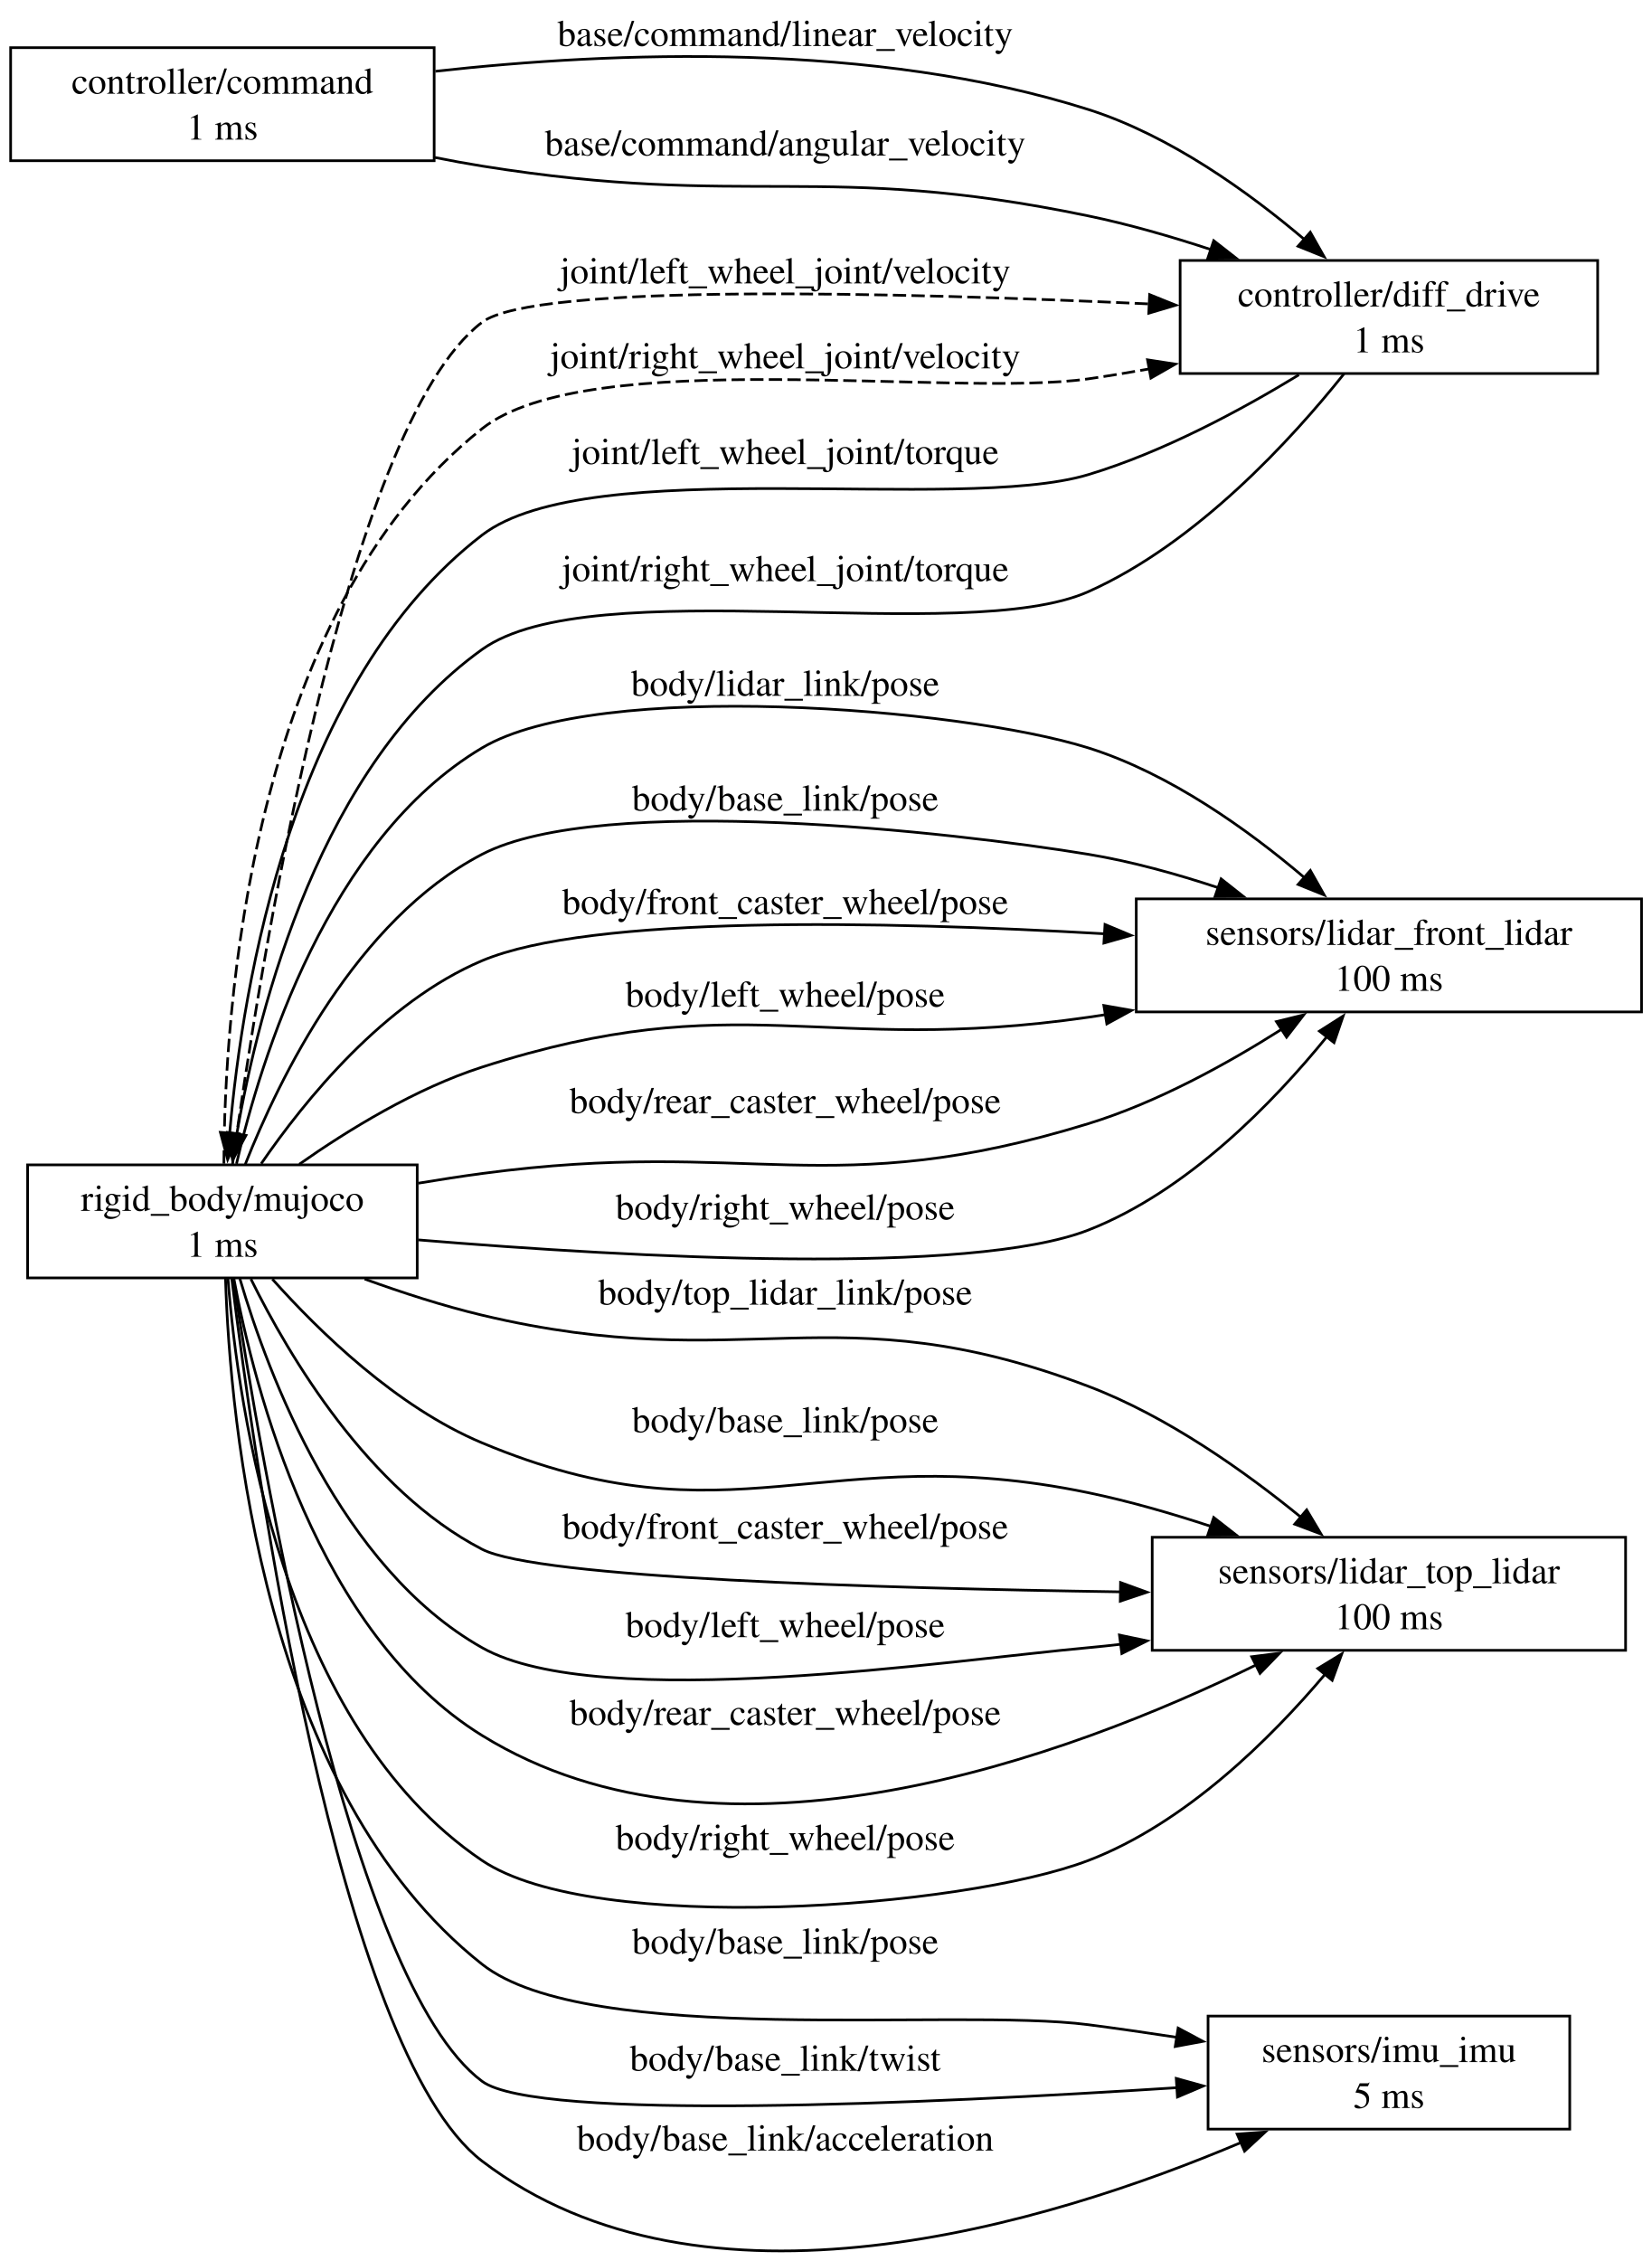
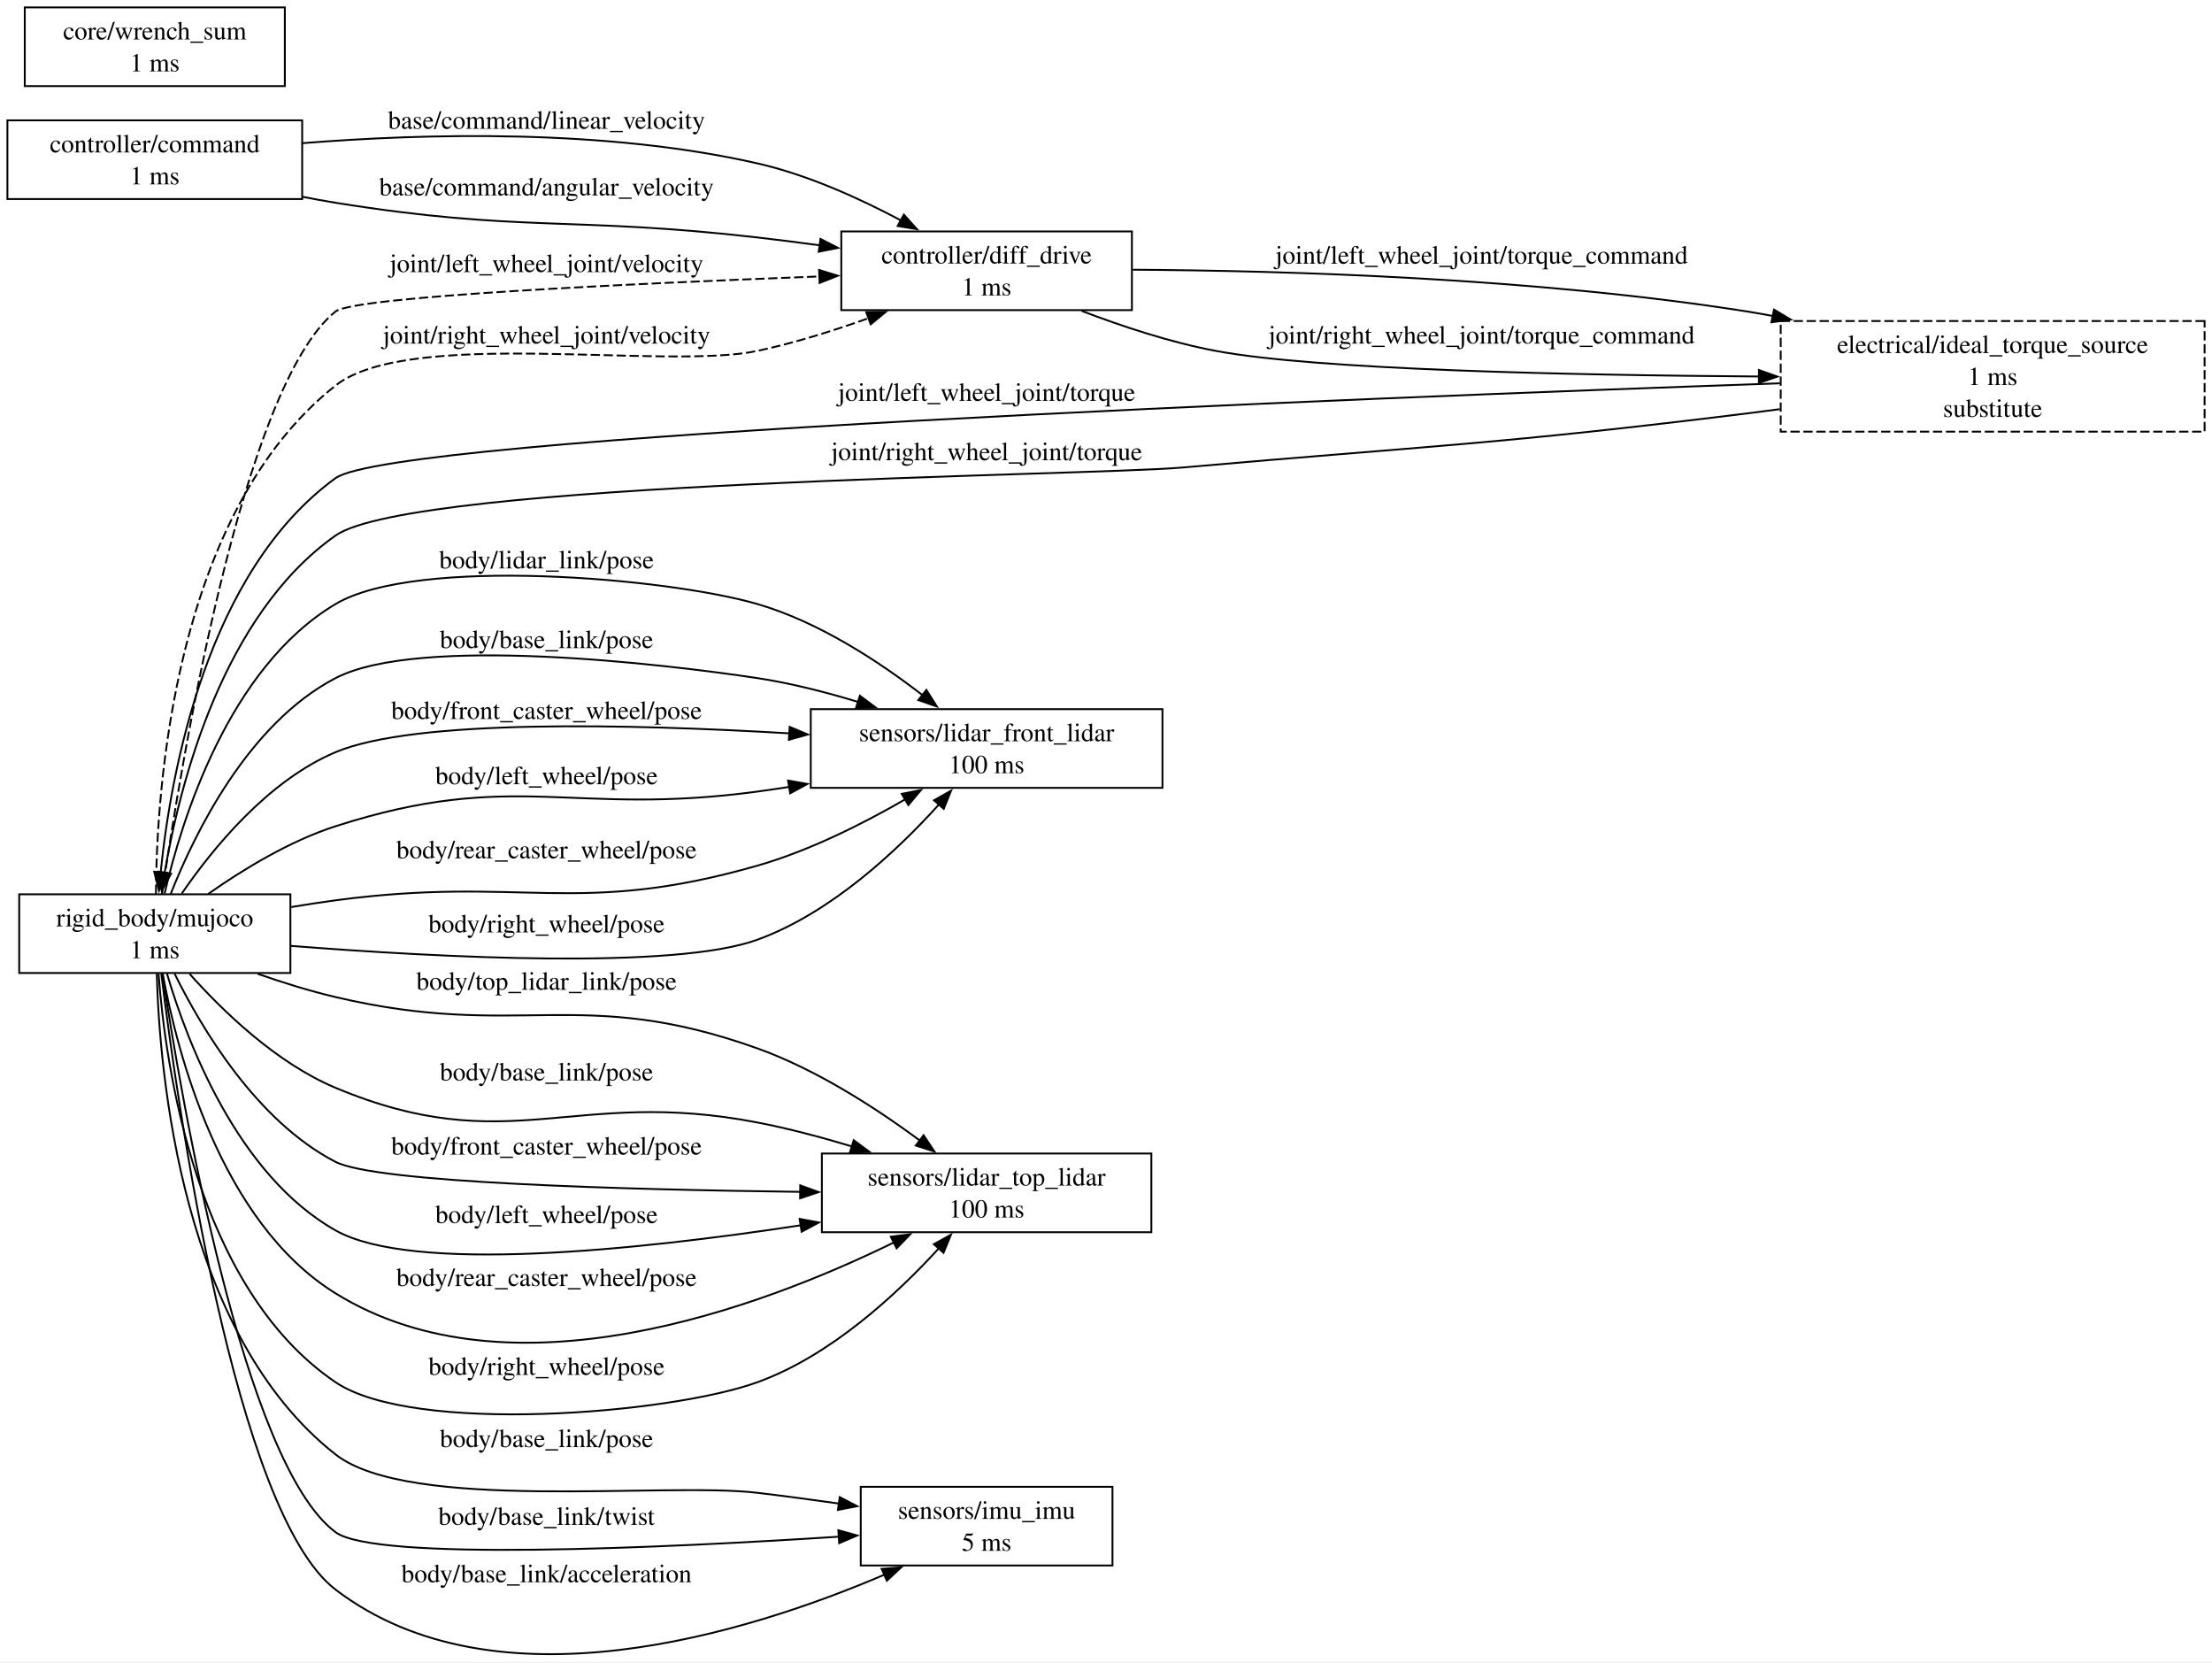
- <svg xmlns="http://www.w3.org/2000/svg" width="621pt" height="850pt" viewBox="0.00 0.00 621.00 850.00">
-   <g id="graph0" class="graph" transform="scale(1 1) rotate(0) translate(4 846.41)">
-     <polygon fill="white" stroke="none" points="-4,4 -4,-846.41 617.25,-846.41 617.25,4 -4,4" />
+ <svg xmlns="http://www.w3.org/2000/svg" width="1195pt" height="898pt" viewBox="0.00 0.00 1195.00 898.00">
+   <g id="graph0" class="graph" transform="scale(1 1) rotate(0) translate(4 893.56)">
+     <polygon fill="white" stroke="none" points="-4,4 -4,-893.56 1191,-893.56 1191,4 -4,4" />
    <g id="node1" class="node">
-       <polygon fill="none" stroke="black" points="152.88,-408.49 6.38,-408.49 6.38,-365.99 152.88,-365.99 152.88,-408.49" />
-       <text xml:space="preserve" text-anchor="middle" x="79.62" y="-391.19" font-family="Times,serif" font-size="14.00">rigid_body/mujoco</text>
-       <text xml:space="preserve" text-anchor="middle" x="79.62" y="-373.94" font-family="Times,serif" font-size="14.00">1 ms</text>
+       <polygon fill="none" stroke="black" points="152.88,-410.56 6.38,-410.56 6.38,-368.06 152.88,-368.06 152.88,-410.56" />
+       <text xml:space="preserve" text-anchor="middle" x="79.62" y="-393.26" font-family="Times,serif" font-size="14.00">rigid_body/mujoco</text>
+       <text xml:space="preserve" text-anchor="middle" x="79.62" y="-376.01" font-family="Times,serif" font-size="14.00">1 ms</text>
    </g>
    <g id="node3" class="node">
-       <polygon fill="none" stroke="black" points="596.75,-748.49 439.75,-748.49 439.75,-705.99 596.75,-705.99 596.75,-748.49" />
-       <text xml:space="preserve" text-anchor="middle" x="518.25" y="-731.19" font-family="Times,serif" font-size="14.00">controller/diff_drive</text>
-       <text xml:space="preserve" text-anchor="middle" x="518.25" y="-713.94" font-family="Times,serif" font-size="14.00">1 ms</text>
+       <polygon fill="none" stroke="black" points="607.5,-768.56 450.5,-768.56 450.5,-726.06 607.5,-726.06 607.5,-768.56" />
+       <text xml:space="preserve" text-anchor="middle" x="529" y="-751.26" font-family="Times,serif" font-size="14.00">controller/diff_drive</text>
+       <text xml:space="preserve" text-anchor="middle" x="529" y="-734.01" font-family="Times,serif" font-size="14.00">1 ms</text>
    </g>
    <g id="edge5" class="edge">
-       <path fill="none" stroke="black" stroke-dasharray="5,2" d="M83.44,-408.84C92.81,-477.08 125.35,-685.86 177.25,-725.24 196.79,-740.07 334.33,-736.48 428.38,-732.14" />
-       <polygon fill="black" stroke="black" points="428.28,-735.65 438.11,-731.68 427.95,-728.66 428.28,-735.65" />
-       <text xml:space="preserve" text-anchor="middle" x="291.25" y="-739.88" font-family="Times,serif" font-size="14.00">joint/left_wheel_joint/velocity</text>
+       <path fill="none" stroke="black" stroke-dasharray="5,2" d="M83.55,-410.66C93.27,-478.14 126.73,-684.73 177.25,-725.31 187.34,-733.41 338.2,-740.44 438.75,-744.26" />
+       <polygon fill="black" stroke="black" points="438.51,-747.75 448.63,-744.63 438.77,-740.75 438.51,-747.75" />
+       <text xml:space="preserve" text-anchor="middle" x="291.25" y="-746.63" font-family="Times,serif" font-size="14.00">joint/left_wheel_joint/velocity</text>
    </g>
    <g id="edge6" class="edge">
-       <path fill="none" stroke="black" stroke-dasharray="5,2" d="M80.19,-408.94C80.37,-465.11 89.41,-615.7 177.25,-685.24 217.11,-716.8 354.93,-696.73 405.25,-703.99 412.71,-705.07 420.42,-706.34 428.15,-707.72" />
-       <polygon fill="black" stroke="black" points="427.48,-711.15 437.95,-709.53 428.76,-704.27 427.48,-711.15" />
-       <text xml:space="preserve" text-anchor="middle" x="291.25" y="-707.94" font-family="Times,serif" font-size="14.00">joint/right_wheel_joint/velocity</text>
+       <path fill="none" stroke="black" stroke-dasharray="5,2" d="M80.24,-410.87C80.55,-466.67 89.87,-616.27 177.25,-685.31 217.14,-716.82 355.53,-693.44 405.25,-704.06 425.2,-708.32 446.34,-714.95 465.36,-721.76" />
+       <polygon fill="black" stroke="black" points="463.97,-724.97 474.56,-725.13 466.38,-718.4 463.97,-724.97" />
+       <text xml:space="preserve" text-anchor="middle" x="291.25" y="-708.01" font-family="Times,serif" font-size="14.00">joint/right_wheel_joint/velocity</text>
+     </g>
+     <g id="node5" class="node">
+       <polygon fill="none" stroke="black" points="624,-510.56 434,-510.56 434,-468.06 624,-468.06 624,-510.56" />
+       <text xml:space="preserve" text-anchor="middle" x="529" y="-493.26" font-family="Times,serif" font-size="14.00">sensors/lidar_front_lidar</text>
+       <text xml:space="preserve" text-anchor="middle" x="529" y="-476.01" font-family="Times,serif" font-size="14.00">100 ms</text>
+     </g>
+     <g id="edge9" class="edge">
+       <path fill="none" stroke="black" d="M84.92,-410.95C94.02,-450.35 119.38,-532.88 177.25,-567.31 220.79,-593.21 356.6,-581.46 405.25,-567.31 438.43,-557.66 471.21,-536.04 494.53,-518" />
+       <polygon fill="black" stroke="black" points="496.46,-520.94 502.12,-511.99 492.11,-515.46 496.46,-520.94" />
+       <text xml:space="preserve" text-anchor="middle" x="291.25" y="-586.58" font-family="Times,serif" font-size="14.00">body/lidar_link/pose</text>
+     </g>
+     <g id="edge10" class="edge">
+       <path fill="none" stroke="black" d="M88.24,-410.81C100.96,-443.02 129.9,-502.66 177.25,-527.31 222.19,-550.7 355.15,-534.88 405.25,-527.31 423.24,-524.58 442.23,-519.74 459.76,-514.4" />
+       <polygon fill="black" stroke="black" points="460.53,-517.83 469.01,-511.48 458.42,-511.15 460.53,-517.83" />
+       <text xml:space="preserve" text-anchor="middle" x="291.25" y="-543.55" font-family="Times,serif" font-size="14.00">body/base_link/pose</text>
+     </g>
+     <g id="edge11" class="edge">
+       <path fill="none" stroke="black" d="M94.21,-410.98C110.57,-434.82 140.48,-471.8 177.25,-487.31 219.92,-505.3 335.68,-502.62 422.63,-497.48" />
+       <polygon fill="black" stroke="black" points="422.61,-500.99 432.38,-496.88 422.18,-494 422.61,-500.99" />
+       <text xml:space="preserve" text-anchor="middle" x="291.25" y="-505.25" font-family="Times,serif" font-size="14.00">body/front_caster_wheel/pose</text>
+     </g>
+     <g id="edge12" class="edge">
+       <path fill="none" stroke="black" d="M108.54,-410.8C126.99,-423.76 152.29,-439.28 177.25,-447.31 274.04,-478.45 304.49,-452.41 405.25,-466.06 410.88,-466.82 416.65,-467.67 422.46,-468.58" />
+       <polygon fill="black" stroke="black" points="421.74,-472.01 432.18,-470.16 422.87,-465.1 421.74,-472.01" />
+       <text xml:space="preserve" text-anchor="middle" x="291.25" y="-470.01" font-family="Times,serif" font-size="14.00">body/left_wheel/pose</text>
+     </g>
+     <g id="edge13" class="edge">
+       <path fill="none" stroke="black" d="M153.31,-403.67C161.37,-405.02 169.47,-406.26 177.25,-407.31 278.03,-420.8 307.5,-398.06 405.25,-426.06 433.26,-434.08 462.33,-448.73 485.15,-461.92" />
+       <polygon fill="black" stroke="black" points="483.16,-464.81 493.55,-466.88 486.72,-458.78 483.16,-464.81" />
+       <text xml:space="preserve" text-anchor="middle" x="291.25" y="-430.01" font-family="Times,serif" font-size="14.00">body/rear_caster_wheel/pose</text>
+     </g>
+     <g id="edge14" class="edge">
+       <path fill="none" stroke="black" d="M153.2,-382.7C234.49,-376.32 360.71,-369.81 405.25,-386.06 445.03,-400.56 480.87,-434.27 503.4,-459.24" />
+       <polygon fill="black" stroke="black" points="500.58,-461.33 509.81,-466.53 505.84,-456.71 500.58,-461.33" />
+       <text xml:space="preserve" text-anchor="middle" x="291.25" y="-390.01" font-family="Times,serif" font-size="14.00">body/right_wheel/pose</text>
+     </g>
+     <g id="node6" class="node">
+       <polygon fill="none" stroke="black" points="618,-270.56 440,-270.56 440,-228.06 618,-228.06 618,-270.56" />
+       <text xml:space="preserve" text-anchor="middle" x="529" y="-253.26" font-family="Times,serif" font-size="14.00">sensors/lidar_top_lidar</text>
+       <text xml:space="preserve" text-anchor="middle" x="529" y="-236.01" font-family="Times,serif" font-size="14.00">100 ms</text>
+     </g>
+     <g id="edge15" class="edge">
+       <path fill="none" stroke="black" d="M135.19,-367.62C148.76,-362.88 163.39,-358.31 177.25,-355.06 276.62,-331.7 309.14,-361.69 405.25,-327.31 437.22,-315.87 469.47,-294.92 492.89,-277.62" />
+       <polygon fill="black" stroke="black" points="494.96,-280.44 500.83,-271.62 490.74,-274.85 494.96,-280.44" />
+       <text xml:space="preserve" text-anchor="middle" x="291.25" y="-359.01" font-family="Times,serif" font-size="14.00">body/top_lidar_link/pose</text>
+     </g>
+     <g id="edge16" class="edge">
+       <path fill="none" stroke="black" d="M98.41,-367.61C116.11,-347.75 145.18,-319.49 177.25,-306.06 271.03,-266.78 305.43,-306.62 405.25,-287.31 422.05,-284.06 439.8,-279.34 456.43,-274.33" />
+       <polygon fill="black" stroke="black" points="457.2,-277.76 465.72,-271.46 455.13,-271.07 457.2,-277.76" />
+       <text xml:space="preserve" text-anchor="middle" x="291.25" y="-310.01" font-family="Times,serif" font-size="14.00">body/base_link/pose</text>
+     </g>
+     <g id="edge17" class="edge">
+       <path fill="none" stroke="black" d="M90.34,-367.65C104.67,-338.61 134.49,-288.14 177.25,-266.06 199.08,-254.78 332.49,-251.06 428.3,-249.86" />
+       <polygon fill="black" stroke="black" points="428.32,-253.36 438.28,-249.74 428.24,-246.36 428.32,-253.36" />
+       <text xml:space="preserve" text-anchor="middle" x="291.25" y="-270.01" font-family="Times,serif" font-size="14.00">body/front_caster_wheel/pose</text>
+     </g>
+     <g id="edge18" class="edge">
+       <path fill="none" stroke="black" d="M86.2,-367.75C96.89,-331.44 124.07,-259.09 177.25,-229.06 218.76,-205.61 340.35,-218.35 428.75,-231.82" />
+       <polygon fill="black" stroke="black" points="427.99,-235.25 438.41,-233.32 429.06,-228.33 427.99,-235.25" />
+       <text xml:space="preserve" text-anchor="middle" x="291.25" y="-233.01" font-family="Times,serif" font-size="14.00">body/left_wheel/pose</text>
+     </g>
+     <g id="edge19" class="edge">
+       <path fill="none" stroke="black" d="M83.89,-367.74C91.55,-325.72 114.97,-233.64 177.25,-195.06 271.74,-136.53 407.21,-187.41 479,-222.58" />
+       <polygon fill="black" stroke="black" points="477.25,-225.62 487.76,-226.96 480.38,-219.36 477.25,-225.62" />
+       <text xml:space="preserve" text-anchor="middle" x="291.25" y="-199.01" font-family="Times,serif" font-size="14.00">body/rear_caster_wheel/pose</text>
+     </g>
+     <g id="edge20" class="edge">
+       <path fill="none" stroke="black" d="M81.66,-367.64C85.31,-318.34 101.91,-198.12 177.25,-147.06 219.19,-118.63 357.61,-129.81 405.25,-147.06 444.91,-161.41 480.77,-194.79 503.34,-219.53" />
+       <polygon fill="black" stroke="black" points="500.49,-221.59 509.75,-226.74 505.73,-216.94 500.49,-221.59" />
+       <text xml:space="preserve" text-anchor="middle" x="291.25" y="-151.01" font-family="Times,serif" font-size="14.00">body/right_wheel/pose</text>
+     </g>
+     <g id="node7" class="node">
+       <polygon fill="none" stroke="black" points="597,-90.56 461,-90.56 461,-48.06 597,-48.06 597,-90.56" />
+       <text xml:space="preserve" text-anchor="middle" x="529" y="-73.26" font-family="Times,serif" font-size="14.00">sensors/imu_imu</text>
+       <text xml:space="preserve" text-anchor="middle" x="529" y="-56.01" font-family="Times,serif" font-size="14.00">5 ms</text>
+     </g>
+     <g id="edge21" class="edge">
+       <path fill="none" stroke="black" d="M80.7,-367.65C82.17,-313.75 94.19,-173.23 177.25,-108.06 217.28,-76.65 354.73,-93.3 405.25,-87.31 419.57,-85.61 434.79,-83.56 449.46,-81.48" />
+       <polygon fill="black" stroke="black" points="449.66,-84.98 459.06,-80.09 448.66,-78.06 449.66,-84.98" />
+       <text xml:space="preserve" text-anchor="middle" x="291.25" y="-112.01" font-family="Times,serif" font-size="14.00">body/base_link/pose</text>
+     </g>
+     <g id="edge22" class="edge">
+       <path fill="none" stroke="black" d="M83.72,-367.7C93.71,-301.42 127.34,-103.23 177.25,-66.06 198.48,-50.25 352.66,-57.41 449.41,-63.63" />
+       <polygon fill="black" stroke="black" points="448.9,-67.11 459.11,-64.27 449.36,-60.12 448.9,-67.11" />
+       <text xml:space="preserve" text-anchor="middle" x="291.25" y="-70.01" font-family="Times,serif" font-size="14.00">body/base_link/twist</text>
+     </g>
+     <g id="edge23" class="edge">
+       <path fill="none" stroke="black" d="M83.14,-367.67C91.8,-297.22 122.92,-76.56 177.25,-35.06 263.74,31.01 399.39,-11.28 474.11,-43.23" />
+       <polygon fill="black" stroke="black" points="472.29,-46.25 482.86,-47.05 475.1,-39.84 472.29,-46.25" />
+       <text xml:space="preserve" text-anchor="middle" x="291.25" y="-39.01" font-family="Times,serif" font-size="14.00">body/base_link/acceleration</text>
+     </g>
+     <g id="node2" class="node">
+       <polygon fill="none" stroke="black" points="159.25,-828.56 0,-828.56 0,-786.06 159.25,-786.06 159.25,-828.56" />
+       <text xml:space="preserve" text-anchor="middle" x="79.62" y="-811.26" font-family="Times,serif" font-size="14.00">controller/command</text>
+       <text xml:space="preserve" text-anchor="middle" x="79.62" y="-794.01" font-family="Times,serif" font-size="14.00">1 ms</text>
+     </g>
+     <g id="edge3" class="edge">
+       <path fill="none" stroke="black" d="M159.44,-816.24C225.86,-821.54 322.96,-824.04 405.25,-805.31 432.25,-799.16 460.33,-786.44 482.8,-774.47" />
+       <polygon fill="black" stroke="black" points="484.29,-777.65 491.38,-769.78 480.93,-771.5 484.29,-777.65" />
+       <text xml:space="preserve" text-anchor="middle" x="291.25" y="-824.02" font-family="Times,serif" font-size="14.00">base/command/linear_velocity</text>
+     </g>
+     <g id="edge4" class="edge">
+       <path fill="none" stroke="black" d="M159.52,-787.27C165.5,-786.08 171.46,-784.99 177.25,-784.06 277.64,-767.95 304.23,-776.85 405.25,-765.31 416.16,-764.06 427.6,-762.59 438.92,-761.05" />
+       <polygon fill="black" stroke="black" points="439.25,-764.53 448.68,-759.69 438.29,-757.6 439.25,-764.53" />
+       <text xml:space="preserve" text-anchor="middle" x="291.25" y="-788.01" font-family="Times,serif" font-size="14.00">base/command/angular_velocity</text>
    </g>
    <g id="node4" class="node">
-       <polygon fill="none" stroke="black" points="613.25,-508.49 423.25,-508.49 423.25,-465.99 613.25,-465.99 613.25,-508.49" />
-       <text xml:space="preserve" text-anchor="middle" x="518.25" y="-491.19" font-family="Times,serif" font-size="14.00">sensors/lidar_front_lidar</text>
-       <text xml:space="preserve" text-anchor="middle" x="518.25" y="-473.94" font-family="Times,serif" font-size="14.00">100 ms</text>
+       <polygon fill="none" stroke="black" stroke-dasharray="5,2" points="1187,-720.18 958,-720.18 958,-660.43 1187,-660.43 1187,-720.18" />
+       <text xml:space="preserve" text-anchor="middle" x="1072.5" y="-702.88" font-family="Times,serif" font-size="14.00">electrical/ideal_torque_source</text>
+       <text xml:space="preserve" text-anchor="middle" x="1072.5" y="-685.63" font-family="Times,serif" font-size="14.00">1 ms</text>
+       <text xml:space="preserve" text-anchor="middle" x="1072.5" y="-668.38" font-family="Times,serif" font-size="14.00">substitute</text>
    </g>
    <g id="edge7" class="edge">
-       <path fill="none" stroke="black" d="M84.92,-408.89C94.02,-448.29 119.38,-530.81 177.25,-565.24 220.79,-591.15 356.91,-580.41 405.25,-565.24 435.91,-555.62 465.52,-534.3 486.59,-516.38" />
-       <polygon fill="black" stroke="black" points="488.71,-519.17 493.93,-509.94 484.1,-513.9 488.71,-519.17" />
-       <text xml:space="preserve" text-anchor="middle" x="291.25" y="-584.85" font-family="Times,serif" font-size="14.00">body/lidar_link/pose</text>
+       <path fill="none" stroke="black" d="M607.96,-747.89C690.81,-747.4 825.41,-743.43 940,-725.31 944.59,-724.58 949.26,-723.76 953.96,-722.86" />
+       <polygon fill="black" stroke="black" points="954.37,-726.35 963.48,-720.93 952.98,-719.49 954.37,-726.35" />
+       <text xml:space="preserve" text-anchor="middle" x="796.38" y="-751.16" font-family="Times,serif" font-size="14.00">joint/left_wheel_joint/torque_command</text>
    </g>
    <g id="edge8" class="edge">
-       <path fill="none" stroke="black" d="M88.24,-408.74C100.96,-440.95 129.9,-500.59 177.25,-525.24 222.19,-548.64 355.26,-533.49 405.25,-525.24 421.46,-522.56 438.49,-517.85 454.23,-512.63" />
-       <polygon fill="black" stroke="black" points="455.15,-516.01 463.46,-509.45 452.87,-509.39 455.15,-516.01" />
-       <text xml:space="preserve" text-anchor="middle" x="291.25" y="-541.67" font-family="Times,serif" font-size="14.00">body/base_link/pose</text>
-     </g>
-     <g id="edge9" class="edge">
-       <path fill="none" stroke="black" d="M94.21,-408.92C110.57,-432.75 140.49,-469.73 177.25,-485.24 218,-502.43 327.56,-500.18 411.39,-495.36" />
-       <polygon fill="black" stroke="black" points="411.5,-498.86 421.27,-494.77 411.08,-491.87 411.5,-498.86" />
-       <text xml:space="preserve" text-anchor="middle" x="291.25" y="-502.77" font-family="Times,serif" font-size="14.00">body/front_caster_wheel/pose</text>
-     </g>
-     <g id="edge10" class="edge">
-       <path fill="none" stroke="black" d="M108.54,-408.73C126.99,-421.69 152.29,-437.21 177.25,-445.24 274.04,-476.39 304.62,-449.46 405.25,-463.99 407.42,-464.3 409.62,-464.63 411.83,-464.98" />
-       <polygon fill="black" stroke="black" points="411.06,-468.4 421.49,-466.57 412.19,-461.49 411.06,-468.4" />
-       <text xml:space="preserve" text-anchor="middle" x="291.25" y="-467.94" font-family="Times,serif" font-size="14.00">body/left_wheel/pose</text>
-     </g>
-     <g id="edge11" class="edge">
-       <path fill="none" stroke="black" d="M153.31,-401.6C161.37,-402.95 169.47,-404.2 177.25,-405.24 278.03,-418.74 308.06,-394.13 405.25,-423.99 431.05,-431.92 457.45,-446.46 478.14,-459.6" />
-       <polygon fill="black" stroke="black" points="475.95,-462.35 486.24,-464.88 479.77,-456.49 475.95,-462.35" />
-       <text xml:space="preserve" text-anchor="middle" x="291.25" y="-427.94" font-family="Times,serif" font-size="14.00">body/rear_caster_wheel/pose</text>
-     </g>
-     <g id="edge12" class="edge">
-       <path fill="none" stroke="black" d="M153.33,-380.28C234.75,-373.57 361.09,-366.74 405.25,-383.99 442.55,-398.56 474.9,-432.01 495.12,-456.91" />
-       <polygon fill="black" stroke="black" points="492.13,-458.77 501.06,-464.46 497.62,-454.44 492.13,-458.77" />
-       <text xml:space="preserve" text-anchor="middle" x="291.25" y="-387.94" font-family="Times,serif" font-size="14.00">body/right_wheel/pose</text>
-     </g>
-     <g id="node5" class="node">
-       <polygon fill="none" stroke="black" points="607.25,-268.49 429.25,-268.49 429.25,-225.99 607.25,-225.99 607.25,-268.49" />
-       <text xml:space="preserve" text-anchor="middle" x="518.25" y="-251.19" font-family="Times,serif" font-size="14.00">sensors/lidar_top_lidar</text>
-       <text xml:space="preserve" text-anchor="middle" x="518.25" y="-233.94" font-family="Times,serif" font-size="14.00">100 ms</text>
-     </g>
-     <g id="edge13" class="edge">
-       <path fill="none" stroke="black" d="M133.1,-365.58C147.24,-360.45 162.66,-355.46 177.25,-351.99 276.51,-328.4 309.85,-361.43 405.25,-325.24 434.91,-313.99 464.18,-293.18 485.35,-275.88" />
-       <polygon fill="black" stroke="black" points="487.33,-278.79 492.75,-269.69 482.83,-273.42 487.33,-278.79" />
-       <text xml:space="preserve" text-anchor="middle" x="291.25" y="-355.94" font-family="Times,serif" font-size="14.00">body/top_lidar_link/pose</text>
-     </g>
-     <g id="edge14" class="edge">
-       <path fill="none" stroke="black" d="M98.41,-365.54C116.11,-345.69 145.18,-317.42 177.25,-303.99 271.03,-264.71 305.69,-305.9 405.25,-285.24 420.46,-282.09 436.46,-277.48 451.45,-272.55" />
-       <polygon fill="black" stroke="black" points="452.38,-275.93 460.73,-269.41 450.14,-269.3 452.38,-275.93" />
-       <text xml:space="preserve" text-anchor="middle" x="291.25" y="-307.94" font-family="Times,serif" font-size="14.00">body/base_link/pose</text>
-     </g>
-     <g id="edge15" class="edge">
-       <path fill="none" stroke="black" d="M90.34,-365.59C104.68,-336.56 134.51,-286.11 177.25,-263.99 198.16,-253.17 324.78,-249.33 417.4,-247.97" />
-       <polygon fill="black" stroke="black" points="417.34,-251.47 427.29,-247.84 417.24,-244.47 417.34,-251.47" />
-       <text xml:space="preserve" text-anchor="middle" x="291.25" y="-267.94" font-family="Times,serif" font-size="14.00">body/front_caster_wheel/pose</text>
-     </g>
-     <g id="edge16" class="edge">
-       <path fill="none" stroke="black" d="M86.2,-365.68C96.89,-329.37 124.07,-257.02 177.25,-226.99 221.37,-202.08 354.79,-222.47 405.25,-226.99 409.33,-227.36 413.48,-227.8 417.66,-228.29" />
-       <polygon fill="black" stroke="black" points="416.93,-231.73 427.3,-229.55 417.83,-224.79 416.93,-231.73" />
-       <text xml:space="preserve" text-anchor="middle" x="291.25" y="-230.94" font-family="Times,serif" font-size="14.00">body/left_wheel/pose</text>
-     </g>
-     <g id="edge17" class="edge">
-       <path fill="none" stroke="black" d="M83.93,-365.78C91.66,-323.97 115.19,-232.35 177.25,-193.99 268.25,-137.75 398.29,-186.23 468.23,-220.46" />
-       <polygon fill="black" stroke="black" points="466.65,-223.58 477.16,-224.92 469.79,-217.32 466.65,-223.58" />
-       <text xml:space="preserve" text-anchor="middle" x="291.25" y="-197.94" font-family="Times,serif" font-size="14.00">body/rear_caster_wheel/pose</text>
-     </g>
-     <g id="edge18" class="edge">
-       <path fill="none" stroke="black" d="M81.72,-365.74C85.51,-316.84 102.38,-197.58 177.25,-146.99 219.23,-118.62 357.92,-128.9 405.25,-146.99 441.78,-160.95 473.92,-192.92 494.29,-217.03" />
-       <polygon fill="black" stroke="black" points="491.5,-219.15 500.55,-224.66 496.92,-214.71 491.5,-219.15" />
-       <text xml:space="preserve" text-anchor="middle" x="291.25" y="-150.94" font-family="Times,serif" font-size="14.00">body/right_wheel/pose</text>
-     </g>
-     <g id="node6" class="node">
-       <polygon fill="none" stroke="black" points="586.25,-88.49 450.25,-88.49 450.25,-45.99 586.25,-45.99 586.25,-88.49" />
-       <text xml:space="preserve" text-anchor="middle" x="518.25" y="-71.19" font-family="Times,serif" font-size="14.00">sensors/imu_imu</text>
-       <text xml:space="preserve" text-anchor="middle" x="518.25" y="-53.94" font-family="Times,serif" font-size="14.00">5 ms</text>
-     </g>
-     <g id="edge19" class="edge">
-       <path fill="none" stroke="black" d="M80.79,-365.78C82.47,-312.35 94.93,-173.02 177.25,-107.99 217.21,-76.43 354.76,-91.81 405.25,-85.24 416.09,-83.83 427.49,-82.19 438.71,-80.47" />
-       <polygon fill="black" stroke="black" points="438.99,-83.97 448.33,-78.98 437.91,-77.05 438.99,-83.97" />
-       <text xml:space="preserve" text-anchor="middle" x="291.25" y="-111.94" font-family="Times,serif" font-size="14.00">body/base_link/pose</text>
-     </g>
-     <g id="edge20" class="edge">
-       <path fill="none" stroke="black" d="M83.72,-365.63C93.71,-299.35 127.34,-101.16 177.25,-63.99 197.64,-48.8 344.62,-55.53 438.54,-61.56" />
-       <polygon fill="black" stroke="black" points="438.29,-65.05 448.49,-62.21 438.74,-58.06 438.29,-65.05" />
-       <text xml:space="preserve" text-anchor="middle" x="291.25" y="-67.94" font-family="Times,serif" font-size="14.00">body/base_link/twist</text>
-     </g>
-     <g id="edge21" class="edge">
-       <path fill="none" stroke="black" d="M83.15,-365.66C91.84,-295.41 123.04,-75.36 177.25,-33.99 260.27,29.37 389.95,-10.17 462.81,-41.02" />
-       <polygon fill="black" stroke="black" points="461.18,-44.13 471.75,-44.9 463.97,-37.71 461.18,-44.13" />
-       <text xml:space="preserve" text-anchor="middle" x="291.25" y="-37.94" font-family="Times,serif" font-size="14.00">body/base_link/acceleration</text>
-     </g>
-     <g id="node2" class="node">
-       <polygon fill="none" stroke="black" points="159.25,-828.49 0,-828.49 0,-785.99 159.25,-785.99 159.25,-828.49" />
-       <text xml:space="preserve" text-anchor="middle" x="79.62" y="-811.19" font-family="Times,serif" font-size="14.00">controller/command</text>
-       <text xml:space="preserve" text-anchor="middle" x="79.62" y="-793.94" font-family="Times,serif" font-size="14.00">1 ms</text>
-     </g>
-     <g id="edge3" class="edge">
-       <path fill="none" stroke="black" d="M159.72,-819.61C226.74,-827.09 324.54,-830.85 405.25,-805.24 435.88,-795.52 465.49,-774.21 486.57,-756.31" />
-       <polygon fill="black" stroke="black" points="488.69,-759.11 493.91,-749.89 484.08,-753.84 488.69,-759.11" />
-       <text xml:space="preserve" text-anchor="middle" x="291.25" y="-829.11" font-family="Times,serif" font-size="14.00">base/command/linear_velocity</text>
-     </g>
-     <g id="edge4" class="edge">
-       <path fill="none" stroke="black" d="M159.52,-787.21C165.5,-786.01 171.46,-784.92 177.25,-783.99 277.64,-767.88 305.69,-785.9 405.25,-765.24 420.46,-762.09 436.46,-757.48 451.45,-752.55" />
-       <polygon fill="black" stroke="black" points="452.38,-755.93 460.73,-749.41 450.14,-749.3 452.38,-755.93" />
-       <text xml:space="preserve" text-anchor="middle" x="291.25" y="-787.94" font-family="Times,serif" font-size="14.00">base/command/angular_velocity</text>
+       <path fill="none" stroke="black" d="M580.4,-725.63C602.22,-717.28 628.32,-708.65 652.75,-704.06 706.93,-693.87 843.74,-690.93 946.35,-690.22" />
+       <polygon fill="black" stroke="black" points="946.24,-693.72 956.22,-690.16 946.2,-686.72 946.24,-693.72" />
+       <text xml:space="preserve" text-anchor="middle" x="796.38" y="-708.01" font-family="Times,serif" font-size="14.00">joint/right_wheel_joint/torque_command</text>
    </g>
    <g id="edge1" class="edge">
-       <path fill="none" stroke="black" d="M484.41,-705.5C462.83,-692.34 433.47,-676.5 405.25,-667.99 356.5,-653.28 217.6,-676.3 177.25,-645.24 105.92,-590.34 87.25,-476.73 82.36,-420.4" />
-       <polygon fill="black" stroke="black" points="85.85,-420.19 81.6,-410.48 78.87,-420.72 85.85,-420.19" />
-       <text xml:space="preserve" text-anchor="middle" x="291.25" y="-671.94" font-family="Times,serif" font-size="14.00">joint/left_wheel_joint/torque</text>
+       <path fill="none" stroke="black" d="M957.61,-686.54C723.69,-678.37 208.3,-657.9 177.25,-635.31 107.92,-584.86 88.32,-476.99 82.79,-422.4" />
+       <polygon fill="black" stroke="black" points="86.28,-422.13 81.9,-412.49 79.31,-422.76 86.28,-422.13" />
+       <text xml:space="preserve" text-anchor="middle" x="529" y="-677.06" font-family="Times,serif" font-size="14.00">joint/left_wheel_joint/torque</text>
    </g>
    <g id="edge2" class="edge">
-       <path fill="none" stroke="black" d="M501.38,-705.89C481.8,-681.37 446.06,-642.21 405.25,-623.99 358.78,-603.24 218.62,-631.89 177.25,-602.24 116.71,-558.86 93.41,-468.5 85,-419.88" />
-       <polygon fill="black" stroke="black" points="88.5,-419.57 83.45,-410.25 81.59,-420.68 88.5,-419.57" />
-       <text xml:space="preserve" text-anchor="middle" x="291.25" y="-627.94" font-family="Times,serif" font-size="14.00">joint/right_wheel_joint/torque</text>
+       <path fill="none" stroke="black" d="M957.51,-672.57C951.59,-671.78 945.73,-671.02 940,-670.31 804.75,-653.55 770.51,-653.01 634.75,-641.06 583.95,-636.58 218.92,-633.7 177.25,-604.31 116.39,-561.38 93.23,-470.83 84.92,-422.06" />
+       <polygon fill="black" stroke="black" points="88.41,-421.72 83.39,-412.39 81.5,-422.82 88.41,-421.72" />
+       <text xml:space="preserve" text-anchor="middle" x="529" y="-645.01" font-family="Times,serif" font-size="14.00">joint/right_wheel_joint/torque</text>
+     </g>
+     <g id="node8" class="node">
+       <polygon fill="none" stroke="black" points="149.88,-889.56 9.38,-889.56 9.38,-847.06 149.88,-847.06 149.88,-889.56" />
+       <text xml:space="preserve" text-anchor="middle" x="79.62" y="-872.26" font-family="Times,serif" font-size="14.00">core/wrench_sum</text>
+       <text xml:space="preserve" text-anchor="middle" x="79.62" y="-855.01" font-family="Times,serif" font-size="14.00">1 ms</text>
    </g>
  </g>
</svg>
